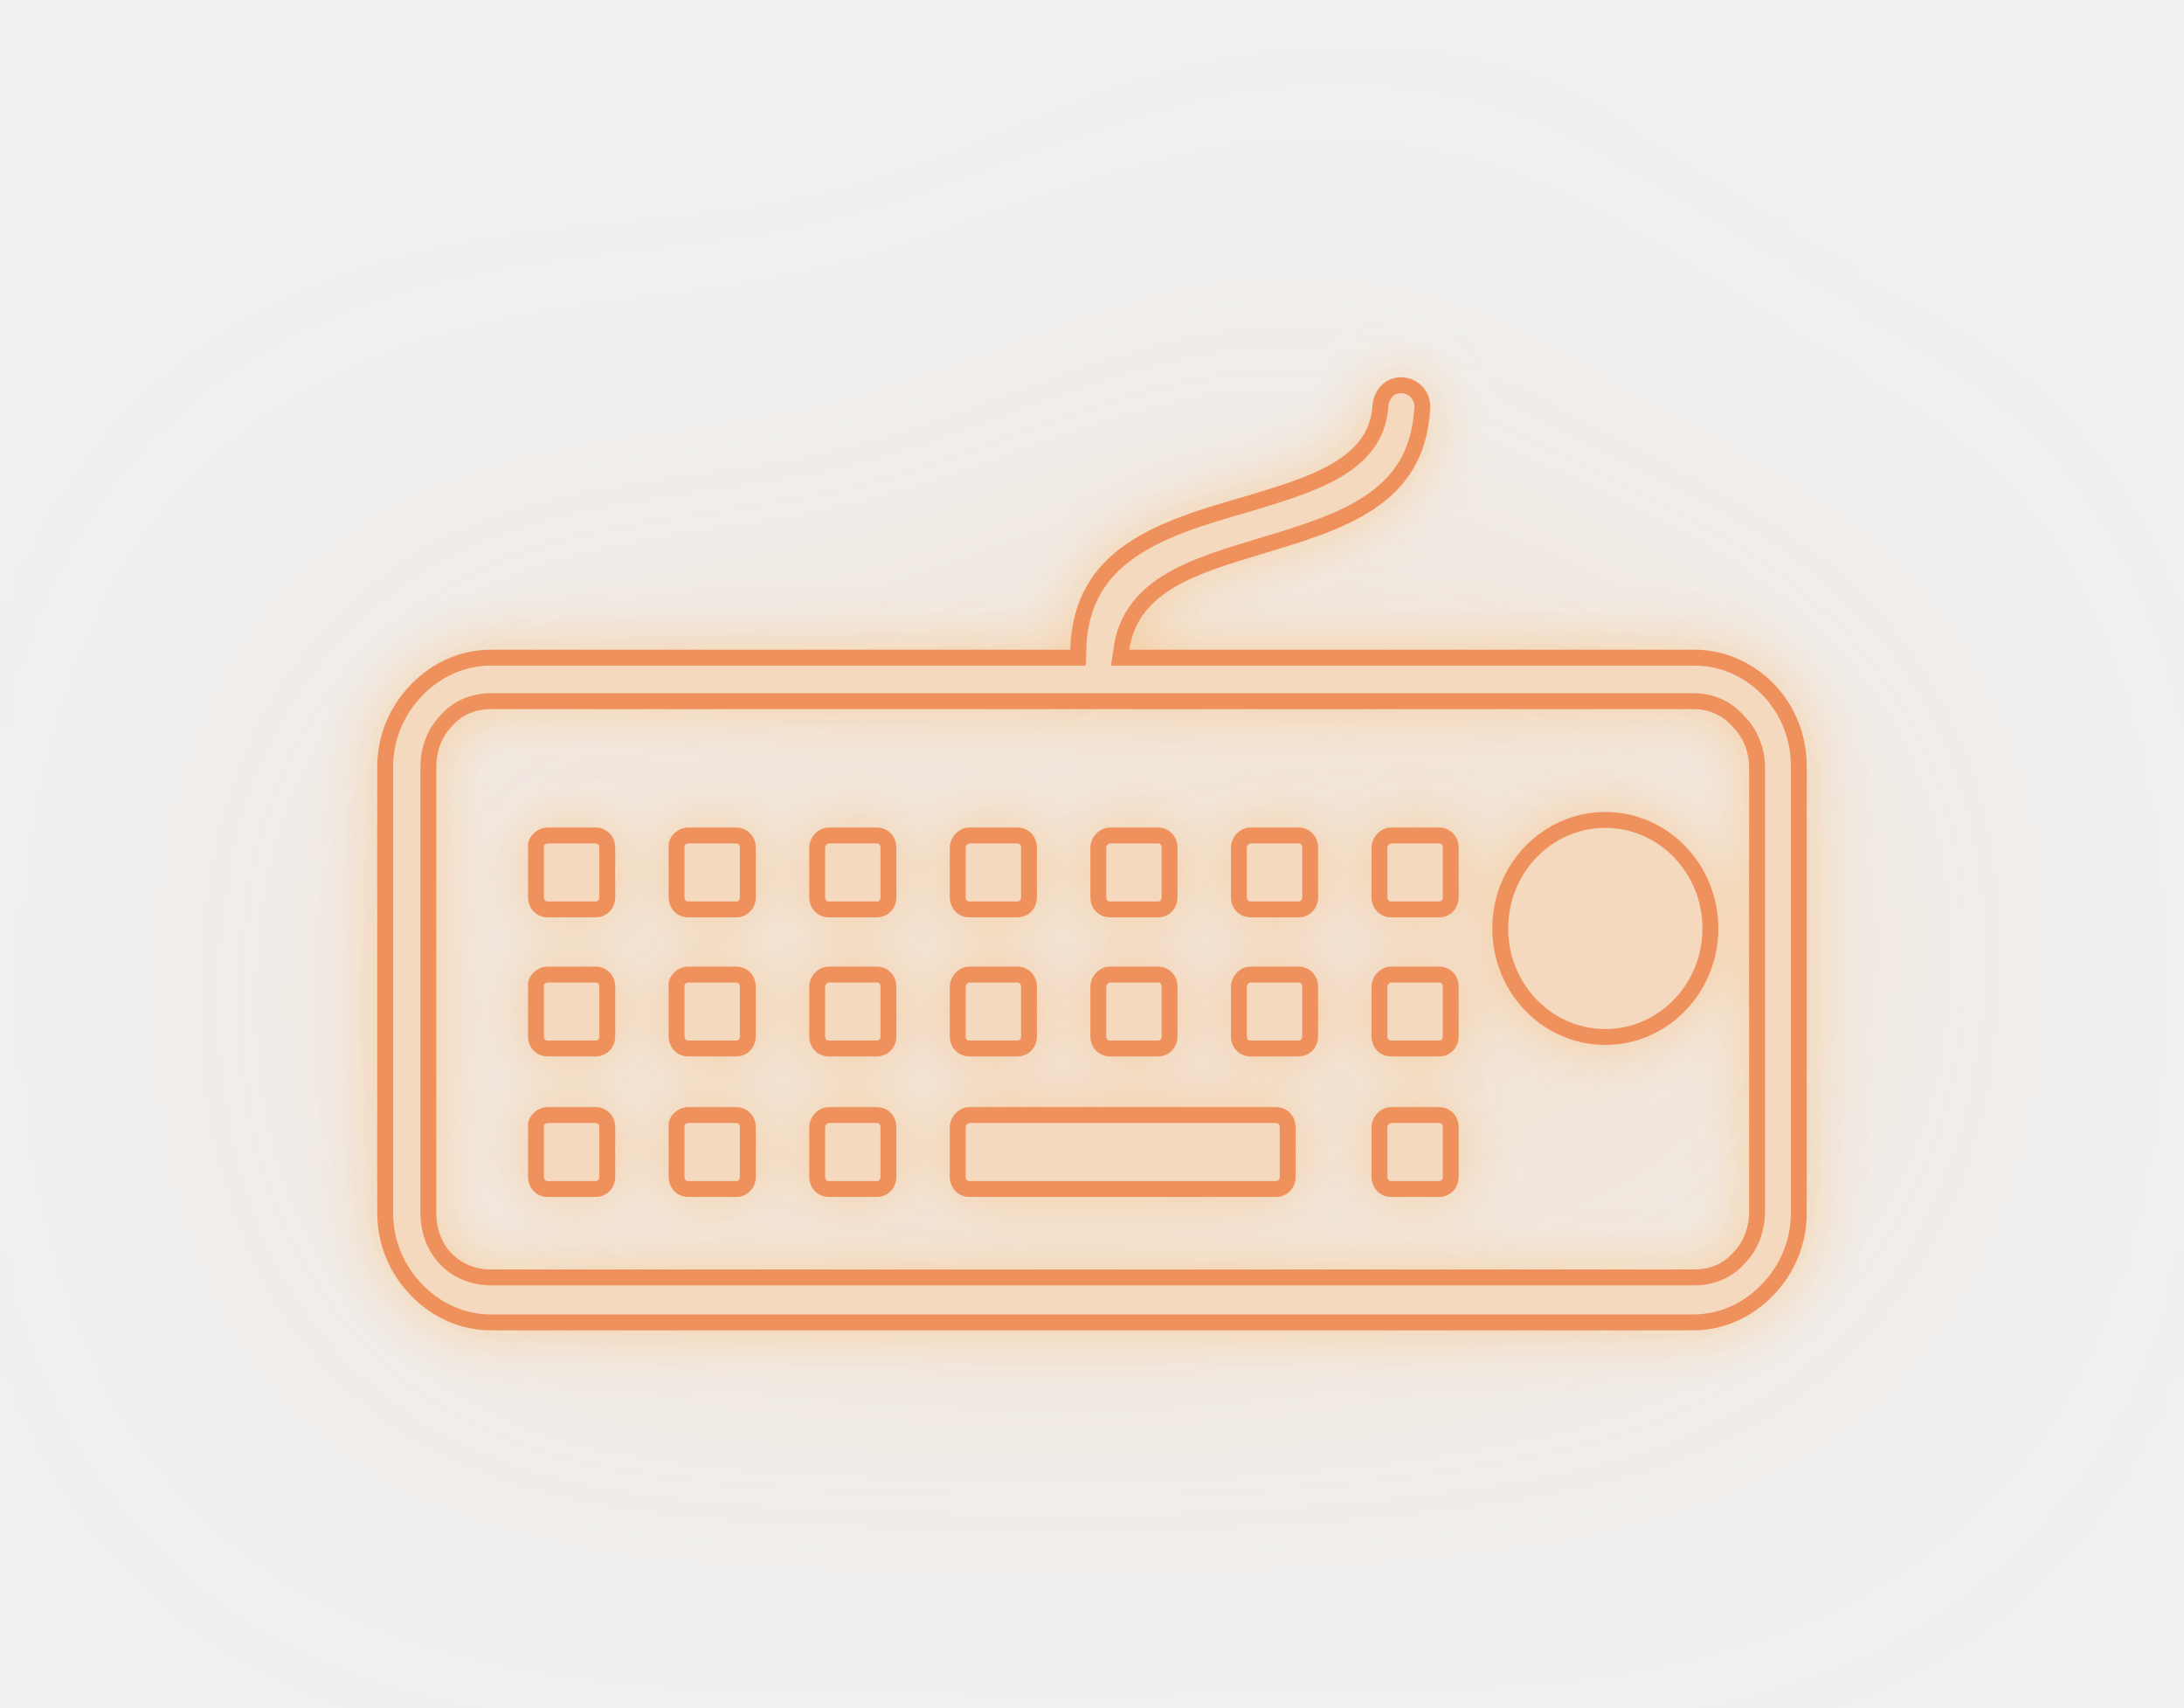
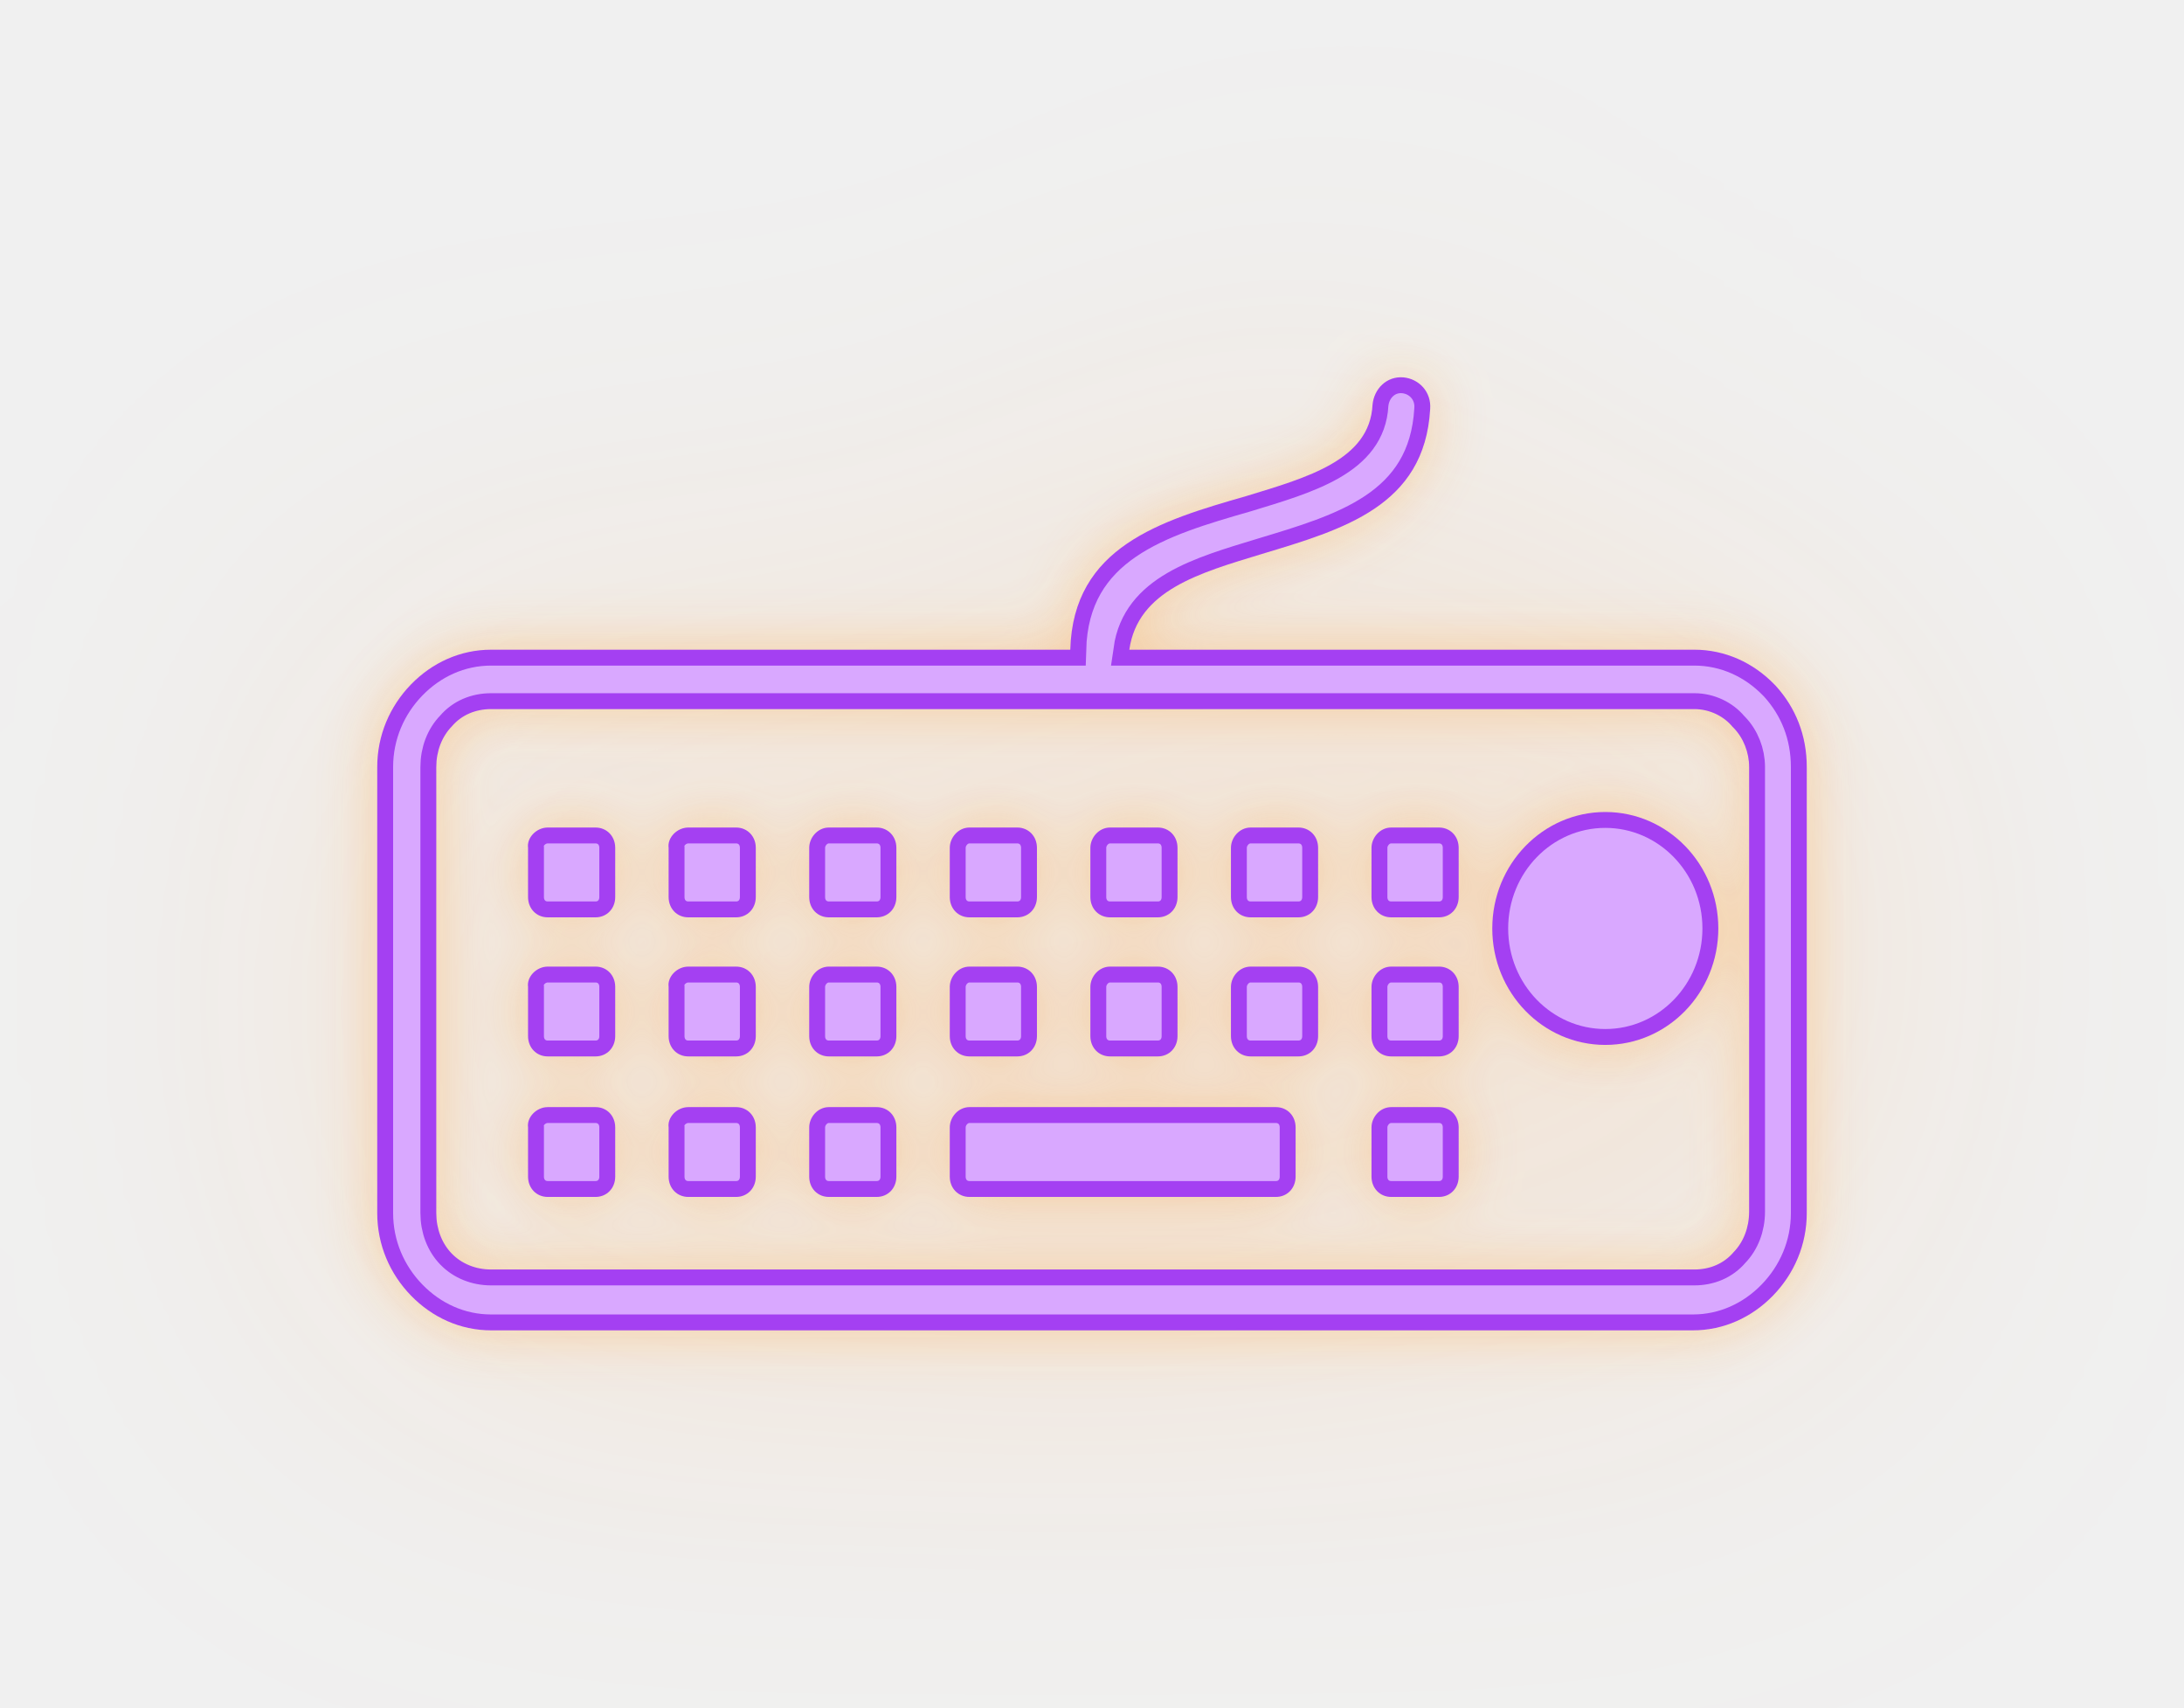
<svg xmlns="http://www.w3.org/2000/svg" width="110" height="86" viewBox="0 0 110 86" fill="none">
  <g filter="url(#filter0_dd)">
    <mask id="mask0" mask-type="alpha" maskUnits="userSpaceOnUse" x="19" y="19" width="72" height="48">
      <path d="M29.995 41.677H27.587C27.021 41.677 26.525 42.188 26.596 42.699V45.179C26.596 45.763 27.021 46.2 27.587 46.2H29.995C30.561 46.2 30.986 45.763 30.986 45.179V42.699C30.986 42.115 30.561 41.677 29.995 41.677Z" fill="white" />
      <path d="M44.155 55.758H41.748C41.181 55.758 40.757 56.268 40.757 56.779V59.259C40.757 59.843 41.181 60.281 41.748 60.281H44.155C44.722 60.281 45.147 59.843 45.147 59.259V56.779C45.147 56.195 44.722 55.758 44.155 55.758Z" fill="white" />
      <path d="M37.075 55.758H34.667C34.101 55.758 33.605 56.268 33.676 56.779V59.259C33.676 59.843 34.101 60.281 34.667 60.281H37.075C37.641 60.281 38.066 59.843 38.066 59.259V56.779C38.066 56.195 37.641 55.758 37.075 55.758Z" fill="white" />
      <path d="M29.995 48.681H27.587C27.021 48.681 26.525 49.192 26.596 49.703V52.183C26.596 52.767 27.021 53.204 27.587 53.204H29.995C30.561 53.204 30.986 52.767 30.986 52.183V49.703C30.986 49.119 30.561 48.681 29.995 48.681Z" fill="white" />
      <path d="M37.075 48.681H34.667C34.101 48.681 33.605 49.192 33.676 49.703V52.183C33.676 52.767 34.101 53.204 34.667 53.204H37.075C37.641 53.204 38.066 52.767 38.066 52.183V49.703C38.066 49.119 37.641 48.681 37.075 48.681Z" fill="white" />
      <path d="M37.075 41.677H34.667C34.101 41.677 33.605 42.188 33.676 42.699V45.179C33.676 45.763 34.101 46.2 34.667 46.2H37.075C37.641 46.2 38.066 45.763 38.066 45.179V42.699C38.066 42.115 37.641 41.677 37.075 41.677Z" fill="white" />
      <path d="M55.909 53.204H58.316C58.883 53.204 59.307 52.767 59.307 52.183V49.703C59.307 49.119 58.883 48.681 58.316 48.681H55.909C55.343 48.681 54.918 49.192 54.918 49.703V52.183C54.918 52.767 55.343 53.204 55.909 53.204Z" fill="white" />
      <path d="M29.995 55.758H27.587C27.021 55.758 26.525 56.268 26.596 56.779V59.259C26.596 59.843 27.021 60.281 27.587 60.281H29.995C30.561 60.281 30.986 59.843 30.986 59.259V56.779C30.986 56.195 30.561 55.758 29.995 55.758Z" fill="white" />
      <path d="M55.909 46.2H58.316C58.883 46.2 59.307 45.763 59.307 45.179V42.699C59.307 42.115 58.883 41.677 58.316 41.677H55.909C55.343 41.677 54.918 42.188 54.918 42.699V45.179C54.918 45.763 55.343 46.2 55.909 46.2Z" fill="white" />
      <path d="M48.828 53.204H51.236C51.802 53.204 52.227 52.767 52.227 52.183V49.703C52.227 49.119 51.802 48.681 51.236 48.681H48.828C48.262 48.681 47.837 49.192 47.837 49.703V52.183C47.837 52.767 48.262 53.204 48.828 53.204Z" fill="white" />
      <path d="M48.828 46.2H51.236C51.802 46.2 52.227 45.763 52.227 45.179V42.699C52.227 42.115 51.802 41.677 51.236 41.677H48.828C48.262 41.677 47.837 42.188 47.837 42.699V45.179C47.837 45.763 48.262 46.2 48.828 46.2Z" fill="white" />
      <path d="M65.397 41.677H62.989C62.423 41.677 61.998 42.188 61.998 42.699V45.179C61.998 45.763 62.423 46.2 62.989 46.2H65.397C65.963 46.2 66.388 45.763 66.388 45.179V42.699C66.388 42.115 65.963 41.677 65.397 41.677Z" fill="white" />
      <path d="M72.477 41.677H70.07C69.503 41.677 69.078 42.188 69.078 42.699V45.179C69.078 45.763 69.503 46.2 70.07 46.2H72.477C73.043 46.2 73.468 45.763 73.468 45.179V42.699C73.468 42.115 73.043 41.677 72.477 41.677Z" fill="white" />
      <path d="M44.155 48.681H41.748C41.181 48.681 40.757 49.192 40.757 49.703V52.183C40.757 52.767 41.181 53.204 41.748 53.204H44.155C44.722 53.204 45.147 52.767 45.147 52.183V49.703C45.147 49.119 44.722 48.681 44.155 48.681Z" fill="white" />
      <path d="M44.155 41.677H41.748C41.181 41.677 40.757 42.188 40.757 42.699V45.179C40.757 45.763 41.181 46.2 41.748 46.2H44.155C44.722 46.2 45.147 45.763 45.147 45.179V42.699C45.147 42.115 44.722 41.677 44.155 41.677Z" fill="white" />
      <path d="M72.477 48.681H70.07C69.503 48.681 69.078 49.192 69.078 49.703V52.183C69.078 52.767 69.503 53.204 70.07 53.204H72.477C73.043 53.204 73.468 52.767 73.468 52.183V49.703C73.468 49.119 73.043 48.681 72.477 48.681Z" fill="white" />
      <path d="M64.264 55.758H48.828C48.262 55.758 47.837 56.268 47.837 56.779V59.259C47.837 59.843 48.262 60.281 48.828 60.281H64.264C64.83 60.281 65.255 59.843 65.255 59.259V56.779C65.255 56.195 64.83 55.758 64.264 55.758Z" fill="white" />
      <path d="M65.397 48.681H62.989C62.423 48.681 61.998 49.192 61.998 49.703V52.183C61.998 52.767 62.423 53.204 62.989 53.204H65.397C65.963 53.204 66.388 52.767 66.388 52.183V49.703C66.388 49.119 65.963 48.681 65.397 48.681Z" fill="white" />
      <path d="M72.477 55.758H70.07C69.503 55.758 69.078 56.268 69.078 56.779V59.259C69.078 59.843 69.503 60.281 70.07 60.281H72.477C73.043 60.281 73.468 59.843 73.468 59.259V56.779C73.468 56.195 73.043 55.758 72.477 55.758Z" fill="white" />
      <path d="M89.442 34.545L89.371 34.472C88.309 33.377 86.893 32.721 85.336 32.721H56.88C57.305 29.73 60.42 28.854 63.536 27.906C67.642 26.666 71.749 25.498 72.032 20.61C72.103 19.735 71.466 19.078 70.687 19.006C69.837 18.933 69.2 19.589 69.129 20.392C68.987 23.164 65.872 24.039 62.757 24.988C58.438 26.228 54.048 27.541 53.906 32.721H24.735C23.177 32.721 21.761 33.377 20.699 34.472C19.637 35.566 19 37.025 19 38.63V61.091C19 62.696 19.637 64.155 20.699 65.249C21.761 66.343 23.177 67 24.735 67H85.265C86.823 67 88.239 66.343 89.301 65.249C90.363 64.155 91 62.696 91 61.091V38.63C91 37.025 90.434 35.639 89.442 34.545ZM88.097 61.018C88.097 61.82 87.814 62.55 87.318 63.06C86.823 63.644 86.115 63.936 85.336 63.936H24.735C23.956 63.936 23.248 63.644 22.753 63.133C22.257 62.623 21.974 61.893 21.974 61.091V38.63C21.974 37.828 22.257 37.098 22.753 36.587C23.248 36.004 23.956 35.712 24.735 35.712H85.336C86.115 35.712 86.823 36.077 87.247 36.587L87.318 36.66C87.814 37.171 88.097 37.901 88.097 38.63V61.018Z" fill="white" />
      <path d="M75.161 46.76C75.161 43.521 77.709 40.895 80.853 40.895C83.996 40.895 86.545 43.521 86.545 46.76C86.545 49.999 83.996 52.625 80.853 52.625C77.709 52.625 75.161 49.999 75.161 46.76Z" fill="white" />
    </mask>
    <g mask="url(#mask0)">
-       <path d="M29.995 41.677H27.587C27.021 41.677 26.525 42.188 26.596 42.699V45.179C26.596 45.763 27.021 46.2 27.587 46.2H29.995C30.561 46.2 30.986 45.763 30.986 45.179V42.699C30.986 42.115 30.561 41.677 29.995 41.677Z" fill="#F5D9BF" />
-       <path d="M44.155 55.758H41.748C41.181 55.758 40.757 56.268 40.757 56.779V59.259C40.757 59.843 41.181 60.281 41.748 60.281H44.155C44.722 60.281 45.147 59.843 45.147 59.259V56.779C45.147 56.195 44.722 55.758 44.155 55.758Z" fill="#F5D9BF" />
-       <path d="M37.075 55.758H34.667C34.101 55.758 33.605 56.268 33.676 56.779V59.259C33.676 59.843 34.101 60.281 34.667 60.281H37.075C37.641 60.281 38.066 59.843 38.066 59.259V56.779C38.066 56.195 37.641 55.758 37.075 55.758Z" fill="#F5D9BF" />
-       <path d="M29.995 48.681H27.587C27.021 48.681 26.525 49.192 26.596 49.703V52.183C26.596 52.767 27.021 53.204 27.587 53.204H29.995C30.561 53.204 30.986 52.767 30.986 52.183V49.703C30.986 49.119 30.561 48.681 29.995 48.681Z" fill="#F5D9BF" />
-       <path d="M37.075 48.681H34.667C34.101 48.681 33.605 49.192 33.676 49.703V52.183C33.676 52.767 34.101 53.204 34.667 53.204H37.075C37.641 53.204 38.066 52.767 38.066 52.183V49.703C38.066 49.119 37.641 48.681 37.075 48.681Z" fill="#F5D9BF" />
-       <path d="M37.075 41.677H34.667C34.101 41.677 33.605 42.188 33.676 42.699V45.179C33.676 45.763 34.101 46.2 34.667 46.2H37.075C37.641 46.2 38.066 45.763 38.066 45.179V42.699C38.066 42.115 37.641 41.677 37.075 41.677Z" fill="#F5D9BF" />
-       <path d="M55.909 53.204H58.316C58.883 53.204 59.307 52.767 59.307 52.183V49.703C59.307 49.119 58.883 48.681 58.316 48.681H55.909C55.343 48.681 54.918 49.192 54.918 49.703V52.183C54.918 52.767 55.343 53.204 55.909 53.204Z" fill="#F5D9BF" />
-       <path d="M29.995 55.758H27.587C27.021 55.758 26.525 56.268 26.596 56.779V59.259C26.596 59.843 27.021 60.281 27.587 60.281H29.995C30.561 60.281 30.986 59.843 30.986 59.259V56.779C30.986 56.195 30.561 55.758 29.995 55.758Z" fill="#F5D9BF" />
-       <path d="M55.909 46.2H58.316C58.883 46.2 59.307 45.763 59.307 45.179V42.699C59.307 42.115 58.883 41.677 58.316 41.677H55.909C55.343 41.677 54.918 42.188 54.918 42.699V45.179C54.918 45.763 55.343 46.2 55.909 46.2Z" fill="#F5D9BF" />
-       <path d="M48.828 53.204H51.236C51.802 53.204 52.227 52.767 52.227 52.183V49.703C52.227 49.119 51.802 48.681 51.236 48.681H48.828C48.262 48.681 47.837 49.192 47.837 49.703V52.183C47.837 52.767 48.262 53.204 48.828 53.204Z" fill="#F5D9BF" />
-       <path d="M48.828 46.2H51.236C51.802 46.2 52.227 45.763 52.227 45.179V42.699C52.227 42.115 51.802 41.677 51.236 41.677H48.828C48.262 41.677 47.837 42.188 47.837 42.699V45.179C47.837 45.763 48.262 46.2 48.828 46.2Z" fill="#F5D9BF" />
-       <path d="M65.397 41.677H62.989C62.423 41.677 61.998 42.188 61.998 42.699V45.179C61.998 45.763 62.423 46.2 62.989 46.2H65.397C65.963 46.2 66.388 45.763 66.388 45.179V42.699C66.388 42.115 65.963 41.677 65.397 41.677Z" fill="#F5D9BF" />
-       <path d="M72.477 41.677H70.07C69.503 41.677 69.078 42.188 69.078 42.699V45.179C69.078 45.763 69.503 46.2 70.07 46.2H72.477C73.043 46.2 73.468 45.763 73.468 45.179V42.699C73.468 42.115 73.043 41.677 72.477 41.677Z" fill="#F5D9BF" />
-       <path d="M44.155 48.681H41.748C41.181 48.681 40.757 49.192 40.757 49.703V52.183C40.757 52.767 41.181 53.204 41.748 53.204H44.155C44.722 53.204 45.147 52.767 45.147 52.183V49.703C45.147 49.119 44.722 48.681 44.155 48.681Z" fill="#F5D9BF" />
-       <path d="M44.155 41.677H41.748C41.181 41.677 40.757 42.188 40.757 42.699V45.179C40.757 45.763 41.181 46.2 41.748 46.2H44.155C44.722 46.2 45.147 45.763 45.147 45.179V42.699C45.147 42.115 44.722 41.677 44.155 41.677Z" fill="#F5D9BF" />
-       <path d="M72.477 48.681H70.07C69.503 48.681 69.078 49.192 69.078 49.703V52.183C69.078 52.767 69.503 53.204 70.07 53.204H72.477C73.043 53.204 73.468 52.767 73.468 52.183V49.703C73.468 49.119 73.043 48.681 72.477 48.681Z" fill="#F5D9BF" />
-       <path d="M64.264 55.758H48.828C48.262 55.758 47.837 56.268 47.837 56.779V59.259C47.837 59.843 48.262 60.281 48.828 60.281H64.264C64.83 60.281 65.255 59.843 65.255 59.259V56.779C65.255 56.195 64.83 55.758 64.264 55.758Z" fill="#F5D9BF" />
-       <path d="M65.397 48.681H62.989C62.423 48.681 61.998 49.192 61.998 49.703V52.183C61.998 52.767 62.423 53.204 62.989 53.204H65.397C65.963 53.204 66.388 52.767 66.388 52.183V49.703C66.388 49.119 65.963 48.681 65.397 48.681Z" fill="#F5D9BF" />
-       <path d="M72.477 55.758H70.07C69.503 55.758 69.078 56.268 69.078 56.779V59.259C69.078 59.843 69.503 60.281 70.07 60.281H72.477C73.043 60.281 73.468 59.843 73.468 59.259V56.779C73.468 56.195 73.043 55.758 72.477 55.758Z" fill="#F5D9BF" />
-       <path d="M89.442 34.545L89.371 34.472C88.309 33.377 86.893 32.721 85.336 32.721H56.88C57.305 29.73 60.42 28.854 63.536 27.906C67.642 26.666 71.749 25.498 72.032 20.61C72.103 19.735 71.466 19.078 70.687 19.006C69.837 18.933 69.2 19.589 69.129 20.392C68.987 23.164 65.872 24.039 62.757 24.988C58.438 26.228 54.048 27.541 53.906 32.721H24.735C23.177 32.721 21.761 33.377 20.699 34.472C19.637 35.566 19 37.025 19 38.63V61.091C19 62.696 19.637 64.155 20.699 65.249C21.761 66.343 23.177 67 24.735 67H85.265C86.823 67 88.239 66.343 89.301 65.249C90.363 64.155 91 62.696 91 61.091V38.63C91 37.025 90.434 35.639 89.442 34.545ZM88.097 61.018C88.097 61.82 87.814 62.55 87.318 63.06C86.823 63.644 86.115 63.936 85.336 63.936H24.735C23.956 63.936 23.248 63.644 22.753 63.133C22.257 62.623 21.974 61.893 21.974 61.091V38.63C21.974 37.828 22.257 37.098 22.753 36.587C23.248 36.004 23.956 35.712 24.735 35.712H85.336C86.115 35.712 86.823 36.077 87.247 36.587L87.318 36.66C87.814 37.171 88.097 37.901 88.097 38.63V61.018Z" fill="#F5D9BF" />
-       <path d="M75.161 46.76C75.161 43.521 77.709 40.895 80.853 40.895C83.996 40.895 86.545 43.521 86.545 46.76C86.545 49.999 83.996 52.625 80.853 52.625C77.709 52.625 75.161 49.999 75.161 46.76Z" fill="#F5D9BF" />
-       <path d="M29.995 41.677H27.587C27.021 41.677 26.525 42.188 26.596 42.699V45.179C26.596 45.763 27.021 46.2 27.587 46.2H29.995C30.561 46.2 30.986 45.763 30.986 45.179V42.699C30.986 42.115 30.561 41.677 29.995 41.677Z" stroke="#EF915D" stroke-width="1.6" />
-       <path d="M44.155 55.758H41.748C41.181 55.758 40.757 56.268 40.757 56.779V59.259C40.757 59.843 41.181 60.281 41.748 60.281H44.155C44.722 60.281 45.147 59.843 45.147 59.259V56.779C45.147 56.195 44.722 55.758 44.155 55.758Z" stroke="#EF915D" stroke-width="1.6" />
-       <path d="M37.075 55.758H34.667C34.101 55.758 33.605 56.268 33.676 56.779V59.259C33.676 59.843 34.101 60.281 34.667 60.281H37.075C37.641 60.281 38.066 59.843 38.066 59.259V56.779C38.066 56.195 37.641 55.758 37.075 55.758Z" stroke="#EF915D" stroke-width="1.6" />
-       <path d="M29.995 48.681H27.587C27.021 48.681 26.525 49.192 26.596 49.703V52.183C26.596 52.767 27.021 53.204 27.587 53.204H29.995C30.561 53.204 30.986 52.767 30.986 52.183V49.703C30.986 49.119 30.561 48.681 29.995 48.681Z" stroke="#EF915D" stroke-width="1.6" />
-       <path d="M37.075 48.681H34.667C34.101 48.681 33.605 49.192 33.676 49.703V52.183C33.676 52.767 34.101 53.204 34.667 53.204H37.075C37.641 53.204 38.066 52.767 38.066 52.183V49.703C38.066 49.119 37.641 48.681 37.075 48.681Z" stroke="#EF915D" stroke-width="1.6" />
-       <path d="M37.075 41.677H34.667C34.101 41.677 33.605 42.188 33.676 42.699V45.179C33.676 45.763 34.101 46.2 34.667 46.2H37.075C37.641 46.2 38.066 45.763 38.066 45.179V42.699C38.066 42.115 37.641 41.677 37.075 41.677Z" stroke="#EF915D" stroke-width="1.6" />
-       <path d="M55.909 53.204H58.316C58.883 53.204 59.307 52.767 59.307 52.183V49.703C59.307 49.119 58.883 48.681 58.316 48.681H55.909C55.343 48.681 54.918 49.192 54.918 49.703V52.183C54.918 52.767 55.343 53.204 55.909 53.204Z" stroke="#EF915D" stroke-width="1.6" />
-       <path d="M29.995 55.758H27.587C27.021 55.758 26.525 56.268 26.596 56.779V59.259C26.596 59.843 27.021 60.281 27.587 60.281H29.995C30.561 60.281 30.986 59.843 30.986 59.259V56.779C30.986 56.195 30.561 55.758 29.995 55.758Z" stroke="#EF915D" stroke-width="1.6" />
-       <path d="M55.909 46.2H58.316C58.883 46.2 59.307 45.763 59.307 45.179V42.699C59.307 42.115 58.883 41.677 58.316 41.677H55.909C55.343 41.677 54.918 42.188 54.918 42.699V45.179C54.918 45.763 55.343 46.2 55.909 46.2Z" stroke="#EF915D" stroke-width="1.6" />
-       <path d="M48.828 53.204H51.236C51.802 53.204 52.227 52.767 52.227 52.183V49.703C52.227 49.119 51.802 48.681 51.236 48.681H48.828C48.262 48.681 47.837 49.192 47.837 49.703V52.183C47.837 52.767 48.262 53.204 48.828 53.204Z" stroke="#EF915D" stroke-width="1.6" />
-       <path d="M48.828 46.2H51.236C51.802 46.2 52.227 45.763 52.227 45.179V42.699C52.227 42.115 51.802 41.677 51.236 41.677H48.828C48.262 41.677 47.837 42.188 47.837 42.699V45.179C47.837 45.763 48.262 46.2 48.828 46.2Z" stroke="#EF915D" stroke-width="1.6" />
-       <path d="M65.397 41.677H62.989C62.423 41.677 61.998 42.188 61.998 42.699V45.179C61.998 45.763 62.423 46.2 62.989 46.2H65.397C65.963 46.2 66.388 45.763 66.388 45.179V42.699C66.388 42.115 65.963 41.677 65.397 41.677Z" stroke="#EF915D" stroke-width="1.6" />
-       <path d="M72.477 41.677H70.07C69.503 41.677 69.078 42.188 69.078 42.699V45.179C69.078 45.763 69.503 46.2 70.07 46.2H72.477C73.043 46.2 73.468 45.763 73.468 45.179V42.699C73.468 42.115 73.043 41.677 72.477 41.677Z" stroke="#EF915D" stroke-width="1.6" />
-       <path d="M44.155 48.681H41.748C41.181 48.681 40.757 49.192 40.757 49.703V52.183C40.757 52.767 41.181 53.204 41.748 53.204H44.155C44.722 53.204 45.147 52.767 45.147 52.183V49.703C45.147 49.119 44.722 48.681 44.155 48.681Z" stroke="#EF915D" stroke-width="1.6" />
-       <path d="M44.155 41.677H41.748C41.181 41.677 40.757 42.188 40.757 42.699V45.179C40.757 45.763 41.181 46.2 41.748 46.2H44.155C44.722 46.2 45.147 45.763 45.147 45.179V42.699C45.147 42.115 44.722 41.677 44.155 41.677Z" stroke="#EF915D" stroke-width="1.6" />
-       <path d="M72.477 48.681H70.07C69.503 48.681 69.078 49.192 69.078 49.703V52.183C69.078 52.767 69.503 53.204 70.07 53.204H72.477C73.043 53.204 73.468 52.767 73.468 52.183V49.703C73.468 49.119 73.043 48.681 72.477 48.681Z" stroke="#EF915D" stroke-width="1.6" />
-       <path d="M64.264 55.758H48.828C48.262 55.758 47.837 56.268 47.837 56.779V59.259C47.837 59.843 48.262 60.281 48.828 60.281H64.264C64.83 60.281 65.255 59.843 65.255 59.259V56.779C65.255 56.195 64.83 55.758 64.264 55.758Z" stroke="#EF915D" stroke-width="1.6" />
-       <path d="M65.397 48.681H62.989C62.423 48.681 61.998 49.192 61.998 49.703V52.183C61.998 52.767 62.423 53.204 62.989 53.204H65.397C65.963 53.204 66.388 52.767 66.388 52.183V49.703C66.388 49.119 65.963 48.681 65.397 48.681Z" stroke="#EF915D" stroke-width="1.6" />
-       <path d="M72.477 55.758H70.07C69.503 55.758 69.078 56.268 69.078 56.779V59.259C69.078 59.843 69.503 60.281 70.07 60.281H72.477C73.043 60.281 73.468 59.843 73.468 59.259V56.779C73.468 56.195 73.043 55.758 72.477 55.758Z" stroke="#EF915D" stroke-width="1.6" />
-       <path d="M89.442 34.545L89.371 34.472C88.309 33.377 86.893 32.721 85.336 32.721H56.88C57.305 29.73 60.42 28.854 63.536 27.906C67.642 26.666 71.749 25.498 72.032 20.61C72.103 19.735 71.466 19.078 70.687 19.006C69.837 18.933 69.2 19.589 69.129 20.392C68.987 23.164 65.872 24.039 62.757 24.988C58.438 26.228 54.048 27.541 53.906 32.721H24.735C23.177 32.721 21.761 33.377 20.699 34.472C19.637 35.566 19 37.025 19 38.63V61.091C19 62.696 19.637 64.155 20.699 65.249C21.761 66.343 23.177 67 24.735 67H85.265C86.823 67 88.239 66.343 89.301 65.249C90.363 64.155 91 62.696 91 61.091V38.63C91 37.025 90.434 35.639 89.442 34.545ZM88.097 61.018C88.097 61.82 87.814 62.55 87.318 63.06C86.823 63.644 86.115 63.936 85.336 63.936H24.735C23.956 63.936 23.248 63.644 22.753 63.133C22.257 62.623 21.974 61.893 21.974 61.091V38.63C21.974 37.828 22.257 37.098 22.753 36.587C23.248 36.004 23.956 35.712 24.735 35.712H85.336C86.115 35.712 86.823 36.077 87.247 36.587L87.318 36.66C87.814 37.171 88.097 37.901 88.097 38.63V61.018Z" stroke="#EF915D" stroke-width="1.6" />
-       <path d="M75.161 46.76C75.161 43.521 77.709 40.895 80.853 40.895C83.996 40.895 86.545 43.521 86.545 46.76C86.545 49.999 83.996 52.625 80.853 52.625C77.709 52.625 75.161 49.999 75.161 46.76Z" stroke="#EF915D" stroke-width="1.6" />
+       <path d="M29.995 41.677H27.587C27.021 41.677 26.525 42.188 26.596 42.699V45.179C26.596 45.763 27.021 46.2 27.587 46.2H29.995C30.561 46.2 30.986 45.763 30.986 45.179V42.699C30.986 42.115 30.561 41.677 29.995 41.677Z" fill="#D9A8FF" />
+       <path d="M44.155 55.758H41.748C41.181 55.758 40.757 56.268 40.757 56.779V59.259C40.757 59.843 41.181 60.281 41.748 60.281H44.155C44.722 60.281 45.147 59.843 45.147 59.259V56.779C45.147 56.195 44.722 55.758 44.155 55.758Z" fill="#D9A8FF" />
+       <path d="M37.075 55.758H34.667C34.101 55.758 33.605 56.268 33.676 56.779V59.259C33.676 59.843 34.101 60.281 34.667 60.281H37.075C37.641 60.281 38.066 59.843 38.066 59.259V56.779C38.066 56.195 37.641 55.758 37.075 55.758Z" fill="#D9A8FF" />
+       <path d="M29.995 48.681H27.587C27.021 48.681 26.525 49.192 26.596 49.703V52.183C26.596 52.767 27.021 53.204 27.587 53.204H29.995C30.561 53.204 30.986 52.767 30.986 52.183V49.703C30.986 49.119 30.561 48.681 29.995 48.681Z" fill="#D9A8FF" />
+       <path d="M37.075 48.681H34.667C34.101 48.681 33.605 49.192 33.676 49.703V52.183C33.676 52.767 34.101 53.204 34.667 53.204H37.075C37.641 53.204 38.066 52.767 38.066 52.183V49.703C38.066 49.119 37.641 48.681 37.075 48.681Z" fill="#D9A8FF" />
+       <path d="M37.075 41.677H34.667C34.101 41.677 33.605 42.188 33.676 42.699V45.179C33.676 45.763 34.101 46.2 34.667 46.2H37.075C37.641 46.2 38.066 45.763 38.066 45.179V42.699C38.066 42.115 37.641 41.677 37.075 41.677Z" fill="#D9A8FF" />
+       <path d="M55.909 53.204H58.316C58.883 53.204 59.307 52.767 59.307 52.183V49.703C59.307 49.119 58.883 48.681 58.316 48.681H55.909C55.343 48.681 54.918 49.192 54.918 49.703V52.183C54.918 52.767 55.343 53.204 55.909 53.204Z" fill="#D9A8FF" />
+       <path d="M29.995 55.758H27.587C27.021 55.758 26.525 56.268 26.596 56.779V59.259C26.596 59.843 27.021 60.281 27.587 60.281H29.995C30.561 60.281 30.986 59.843 30.986 59.259V56.779C30.986 56.195 30.561 55.758 29.995 55.758Z" fill="#D9A8FF" />
+       <path d="M55.909 46.2H58.316C58.883 46.2 59.307 45.763 59.307 45.179V42.699C59.307 42.115 58.883 41.677 58.316 41.677H55.909C55.343 41.677 54.918 42.188 54.918 42.699V45.179C54.918 45.763 55.343 46.2 55.909 46.2Z" fill="#D9A8FF" />
+       <path d="M48.828 53.204H51.236C51.802 53.204 52.227 52.767 52.227 52.183V49.703C52.227 49.119 51.802 48.681 51.236 48.681H48.828C48.262 48.681 47.837 49.192 47.837 49.703V52.183C47.837 52.767 48.262 53.204 48.828 53.204Z" fill="#D9A8FF" />
+       <path d="M48.828 46.2H51.236C51.802 46.2 52.227 45.763 52.227 45.179V42.699C52.227 42.115 51.802 41.677 51.236 41.677H48.828C48.262 41.677 47.837 42.188 47.837 42.699V45.179C47.837 45.763 48.262 46.2 48.828 46.2Z" fill="#D9A8FF" />
+       <path d="M65.397 41.677H62.989C62.423 41.677 61.998 42.188 61.998 42.699V45.179C61.998 45.763 62.423 46.2 62.989 46.2H65.397C65.963 46.2 66.388 45.763 66.388 45.179V42.699C66.388 42.115 65.963 41.677 65.397 41.677Z" fill="#D9A8FF" />
+       <path d="M72.477 41.677H70.07C69.503 41.677 69.078 42.188 69.078 42.699V45.179C69.078 45.763 69.503 46.2 70.07 46.2H72.477C73.043 46.2 73.468 45.763 73.468 45.179V42.699C73.468 42.115 73.043 41.677 72.477 41.677Z" fill="#D9A8FF" />
+       <path d="M44.155 48.681H41.748C41.181 48.681 40.757 49.192 40.757 49.703V52.183C40.757 52.767 41.181 53.204 41.748 53.204H44.155C44.722 53.204 45.147 52.767 45.147 52.183V49.703C45.147 49.119 44.722 48.681 44.155 48.681Z" fill="#D9A8FF" />
+       <path d="M44.155 41.677H41.748C41.181 41.677 40.757 42.188 40.757 42.699V45.179C40.757 45.763 41.181 46.2 41.748 46.2H44.155C44.722 46.2 45.147 45.763 45.147 45.179V42.699C45.147 42.115 44.722 41.677 44.155 41.677Z" fill="#D9A8FF" />
+       <path d="M72.477 48.681H70.07C69.503 48.681 69.078 49.192 69.078 49.703V52.183C69.078 52.767 69.503 53.204 70.07 53.204H72.477C73.043 53.204 73.468 52.767 73.468 52.183V49.703C73.468 49.119 73.043 48.681 72.477 48.681Z" fill="#D9A8FF" />
+       <path d="M64.264 55.758H48.828C48.262 55.758 47.837 56.268 47.837 56.779V59.259C47.837 59.843 48.262 60.281 48.828 60.281H64.264C64.83 60.281 65.255 59.843 65.255 59.259V56.779C65.255 56.195 64.83 55.758 64.264 55.758Z" fill="#D9A8FF" />
+       <path d="M65.397 48.681H62.989C62.423 48.681 61.998 49.192 61.998 49.703V52.183C61.998 52.767 62.423 53.204 62.989 53.204H65.397C65.963 53.204 66.388 52.767 66.388 52.183V49.703C66.388 49.119 65.963 48.681 65.397 48.681Z" fill="#D9A8FF" />
+       <path d="M72.477 55.758H70.07C69.503 55.758 69.078 56.268 69.078 56.779V59.259C69.078 59.843 69.503 60.281 70.07 60.281H72.477C73.043 60.281 73.468 59.843 73.468 59.259V56.779C73.468 56.195 73.043 55.758 72.477 55.758Z" fill="#D9A8FF" />
+       <path d="M89.442 34.545L89.371 34.472C88.309 33.377 86.893 32.721 85.336 32.721H56.88C57.305 29.73 60.42 28.854 63.536 27.906C67.642 26.666 71.749 25.498 72.032 20.61C72.103 19.735 71.466 19.078 70.687 19.006C69.837 18.933 69.2 19.589 69.129 20.392C68.987 23.164 65.872 24.039 62.757 24.988C58.438 26.228 54.048 27.541 53.906 32.721H24.735C23.177 32.721 21.761 33.377 20.699 34.472C19.637 35.566 19 37.025 19 38.63V61.091C19 62.696 19.637 64.155 20.699 65.249C21.761 66.343 23.177 67 24.735 67H85.265C86.823 67 88.239 66.343 89.301 65.249C90.363 64.155 91 62.696 91 61.091V38.63C91 37.025 90.434 35.639 89.442 34.545ZM88.097 61.018C88.097 61.82 87.814 62.55 87.318 63.06C86.823 63.644 86.115 63.936 85.336 63.936H24.735C23.956 63.936 23.248 63.644 22.753 63.133C22.257 62.623 21.974 61.893 21.974 61.091V38.63C21.974 37.828 22.257 37.098 22.753 36.587C23.248 36.004 23.956 35.712 24.735 35.712H85.336C86.115 35.712 86.823 36.077 87.247 36.587L87.318 36.66C87.814 37.171 88.097 37.901 88.097 38.63V61.018Z" fill="#D9A8FF" />
+       <path d="M75.161 46.76C75.161 43.521 77.709 40.895 80.853 40.895C83.996 40.895 86.545 43.521 86.545 46.76C86.545 49.999 83.996 52.625 80.853 52.625C77.709 52.625 75.161 49.999 75.161 46.76Z" fill="#D9A8FF" />
+       <path d="M29.995 41.677H27.587C27.021 41.677 26.525 42.188 26.596 42.699V45.179C26.596 45.763 27.021 46.2 27.587 46.2H29.995C30.561 46.2 30.986 45.763 30.986 45.179V42.699C30.986 42.115 30.561 41.677 29.995 41.677Z" stroke="#A440F2" stroke-width="1.6" />
+       <path d="M44.155 55.758H41.748C41.181 55.758 40.757 56.268 40.757 56.779V59.259C40.757 59.843 41.181 60.281 41.748 60.281H44.155C44.722 60.281 45.147 59.843 45.147 59.259V56.779C45.147 56.195 44.722 55.758 44.155 55.758Z" stroke="#A440F2" stroke-width="1.6" />
+       <path d="M37.075 55.758H34.667C34.101 55.758 33.605 56.268 33.676 56.779V59.259C33.676 59.843 34.101 60.281 34.667 60.281H37.075C37.641 60.281 38.066 59.843 38.066 59.259V56.779C38.066 56.195 37.641 55.758 37.075 55.758Z" stroke="#A440F2" stroke-width="1.6" />
+       <path d="M29.995 48.681H27.587C27.021 48.681 26.525 49.192 26.596 49.703V52.183C26.596 52.767 27.021 53.204 27.587 53.204H29.995C30.561 53.204 30.986 52.767 30.986 52.183V49.703C30.986 49.119 30.561 48.681 29.995 48.681Z" stroke="#A440F2" stroke-width="1.6" />
+       <path d="M37.075 48.681H34.667C34.101 48.681 33.605 49.192 33.676 49.703V52.183C33.676 52.767 34.101 53.204 34.667 53.204H37.075C37.641 53.204 38.066 52.767 38.066 52.183V49.703C38.066 49.119 37.641 48.681 37.075 48.681Z" stroke="#A440F2" stroke-width="1.6" />
+       <path d="M37.075 41.677H34.667C34.101 41.677 33.605 42.188 33.676 42.699V45.179C33.676 45.763 34.101 46.2 34.667 46.2H37.075C37.641 46.2 38.066 45.763 38.066 45.179V42.699C38.066 42.115 37.641 41.677 37.075 41.677Z" stroke="#A440F2" stroke-width="1.6" />
+       <path d="M55.909 53.204H58.316C58.883 53.204 59.307 52.767 59.307 52.183V49.703C59.307 49.119 58.883 48.681 58.316 48.681H55.909C55.343 48.681 54.918 49.192 54.918 49.703V52.183C54.918 52.767 55.343 53.204 55.909 53.204Z" stroke="#A440F2" stroke-width="1.6" />
+       <path d="M29.995 55.758H27.587C27.021 55.758 26.525 56.268 26.596 56.779V59.259C26.596 59.843 27.021 60.281 27.587 60.281H29.995C30.561 60.281 30.986 59.843 30.986 59.259V56.779C30.986 56.195 30.561 55.758 29.995 55.758Z" stroke="#A440F2" stroke-width="1.6" />
+       <path d="M55.909 46.2H58.316C58.883 46.2 59.307 45.763 59.307 45.179V42.699C59.307 42.115 58.883 41.677 58.316 41.677H55.909C55.343 41.677 54.918 42.188 54.918 42.699V45.179C54.918 45.763 55.343 46.2 55.909 46.2Z" stroke="#A440F2" stroke-width="1.6" />
+       <path d="M48.828 53.204H51.236C51.802 53.204 52.227 52.767 52.227 52.183V49.703C52.227 49.119 51.802 48.681 51.236 48.681H48.828C48.262 48.681 47.837 49.192 47.837 49.703V52.183C47.837 52.767 48.262 53.204 48.828 53.204Z" stroke="#A440F2" stroke-width="1.6" />
+       <path d="M48.828 46.2H51.236C51.802 46.2 52.227 45.763 52.227 45.179V42.699C52.227 42.115 51.802 41.677 51.236 41.677H48.828C48.262 41.677 47.837 42.188 47.837 42.699V45.179C47.837 45.763 48.262 46.2 48.828 46.2Z" stroke="#A440F2" stroke-width="1.6" />
+       <path d="M65.397 41.677H62.989C62.423 41.677 61.998 42.188 61.998 42.699V45.179C61.998 45.763 62.423 46.2 62.989 46.2H65.397C65.963 46.2 66.388 45.763 66.388 45.179V42.699C66.388 42.115 65.963 41.677 65.397 41.677Z" stroke="#A440F2" stroke-width="1.6" />
+       <path d="M72.477 41.677H70.07C69.503 41.677 69.078 42.188 69.078 42.699V45.179C69.078 45.763 69.503 46.2 70.07 46.2H72.477C73.043 46.2 73.468 45.763 73.468 45.179V42.699C73.468 42.115 73.043 41.677 72.477 41.677Z" stroke="#A440F2" stroke-width="1.6" />
+       <path d="M44.155 48.681H41.748C41.181 48.681 40.757 49.192 40.757 49.703V52.183C40.757 52.767 41.181 53.204 41.748 53.204H44.155C44.722 53.204 45.147 52.767 45.147 52.183V49.703C45.147 49.119 44.722 48.681 44.155 48.681Z" stroke="#A440F2" stroke-width="1.6" />
+       <path d="M44.155 41.677H41.748C41.181 41.677 40.757 42.188 40.757 42.699V45.179C40.757 45.763 41.181 46.2 41.748 46.2H44.155C44.722 46.2 45.147 45.763 45.147 45.179V42.699C45.147 42.115 44.722 41.677 44.155 41.677Z" stroke="#A440F2" stroke-width="1.6" />
+       <path d="M72.477 48.681H70.07C69.503 48.681 69.078 49.192 69.078 49.703V52.183C69.078 52.767 69.503 53.204 70.07 53.204H72.477C73.043 53.204 73.468 52.767 73.468 52.183V49.703C73.468 49.119 73.043 48.681 72.477 48.681Z" stroke="#A440F2" stroke-width="1.6" />
+       <path d="M64.264 55.758H48.828C48.262 55.758 47.837 56.268 47.837 56.779V59.259C47.837 59.843 48.262 60.281 48.828 60.281H64.264C64.83 60.281 65.255 59.843 65.255 59.259V56.779C65.255 56.195 64.83 55.758 64.264 55.758Z" stroke="#A440F2" stroke-width="1.6" />
+       <path d="M65.397 48.681H62.989C62.423 48.681 61.998 49.192 61.998 49.703V52.183C61.998 52.767 62.423 53.204 62.989 53.204H65.397C65.963 53.204 66.388 52.767 66.388 52.183V49.703C66.388 49.119 65.963 48.681 65.397 48.681Z" stroke="#A440F2" stroke-width="1.6" />
+       <path d="M72.477 55.758H70.07C69.503 55.758 69.078 56.268 69.078 56.779V59.259C69.078 59.843 69.503 60.281 70.07 60.281H72.477C73.043 60.281 73.468 59.843 73.468 59.259V56.779C73.468 56.195 73.043 55.758 72.477 55.758Z" stroke="#A440F2" stroke-width="1.6" />
+       <path d="M89.442 34.545L89.371 34.472C88.309 33.377 86.893 32.721 85.336 32.721H56.88C57.305 29.73 60.42 28.854 63.536 27.906C67.642 26.666 71.749 25.498 72.032 20.61C72.103 19.735 71.466 19.078 70.687 19.006C69.837 18.933 69.2 19.589 69.129 20.392C68.987 23.164 65.872 24.039 62.757 24.988C58.438 26.228 54.048 27.541 53.906 32.721H24.735C23.177 32.721 21.761 33.377 20.699 34.472C19.637 35.566 19 37.025 19 38.63V61.091C19 62.696 19.637 64.155 20.699 65.249C21.761 66.343 23.177 67 24.735 67H85.265C86.823 67 88.239 66.343 89.301 65.249C90.363 64.155 91 62.696 91 61.091V38.63C91 37.025 90.434 35.639 89.442 34.545ZM88.097 61.018C88.097 61.82 87.814 62.55 87.318 63.06C86.823 63.644 86.115 63.936 85.336 63.936H24.735C23.956 63.936 23.248 63.644 22.753 63.133C22.257 62.623 21.974 61.893 21.974 61.091V38.63C21.974 37.828 22.257 37.098 22.753 36.587C23.248 36.004 23.956 35.712 24.735 35.712H85.336C86.115 35.712 86.823 36.077 87.247 36.587L87.318 36.66C87.814 37.171 88.097 37.901 88.097 38.63V61.018Z" stroke="#A440F2" stroke-width="1.6" />
+       <path d="M75.161 46.76C75.161 43.521 77.709 40.895 80.853 40.895C83.996 40.895 86.545 43.521 86.545 46.76C86.545 49.999 83.996 52.625 80.853 52.625C77.709 52.625 75.161 49.999 75.161 46.76Z" stroke="#A440F2" stroke-width="1.6" />
    </g>
  </g>
  <defs>
    <filter id="filter0_dd" x="-1.2" y="-1.2" width="112.4" height="88.4" filterUnits="userSpaceOnUse" color-interpolation-filters="sRGB">
      <feFlood flood-opacity="0" result="BackgroundImageFix" />
      <feColorMatrix in="SourceAlpha" type="matrix" values="0 0 0 0 0 0 0 0 0 0 0 0 0 0 0 0 0 0 127 0" />
      <feOffset />
      <feGaussianBlur stdDeviation="1.5" />
      <feColorMatrix type="matrix" values="0 0 0 0 0.989 0 0 0 0 0.666 0 0 0 0 0.286 0 0 0 0.42 0" />
      <feBlend mode="normal" in2="BackgroundImageFix" result="effect1_dropShadow" />
      <feColorMatrix in="SourceAlpha" type="matrix" values="0 0 0 0 0 0 0 0 0 0 0 0 0 0 0 0 0 0 127 0" />
      <feOffset />
      <feGaussianBlur stdDeviation="10.1" />
      <feColorMatrix type="matrix" values="0 0 0 0 1 0 0 0 0 0.571 0 0 0 0 0.175 0 0 0 0.33 0" />
      <feBlend mode="normal" in2="effect1_dropShadow" result="effect2_dropShadow" />
      <feBlend mode="normal" in="SourceGraphic" in2="effect2_dropShadow" result="shape" />
    </filter>
  </defs>
</svg>
